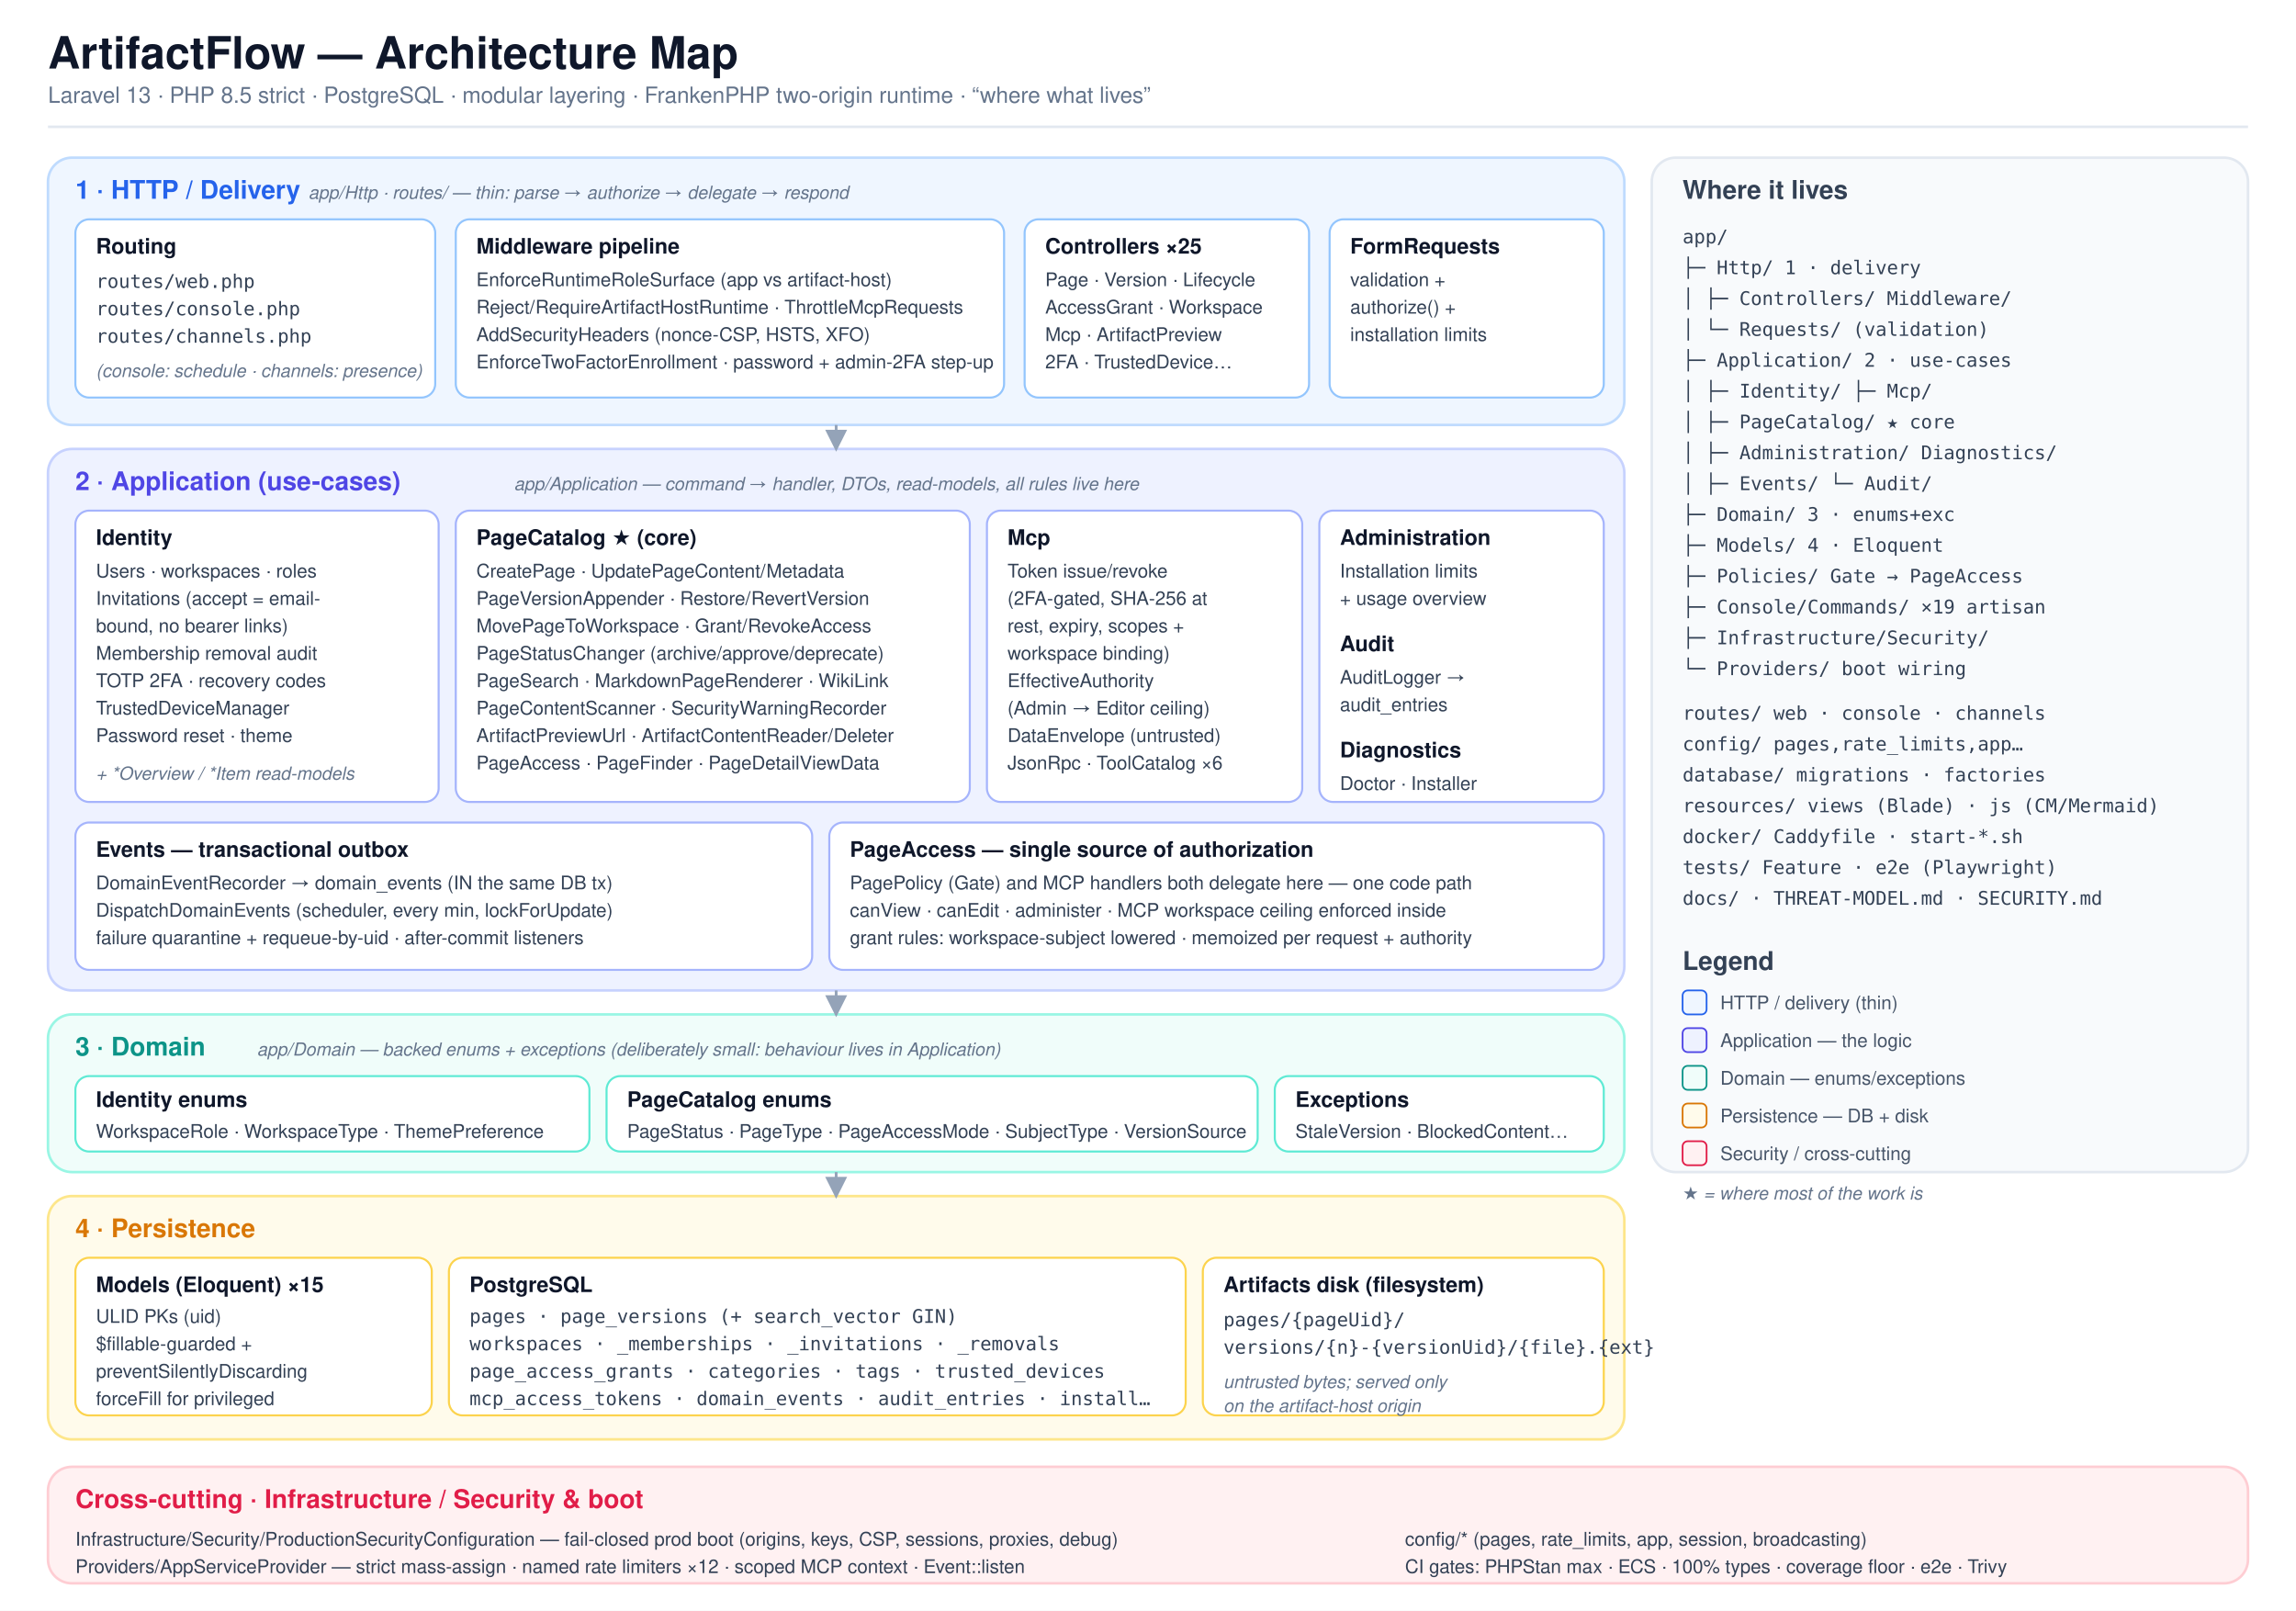
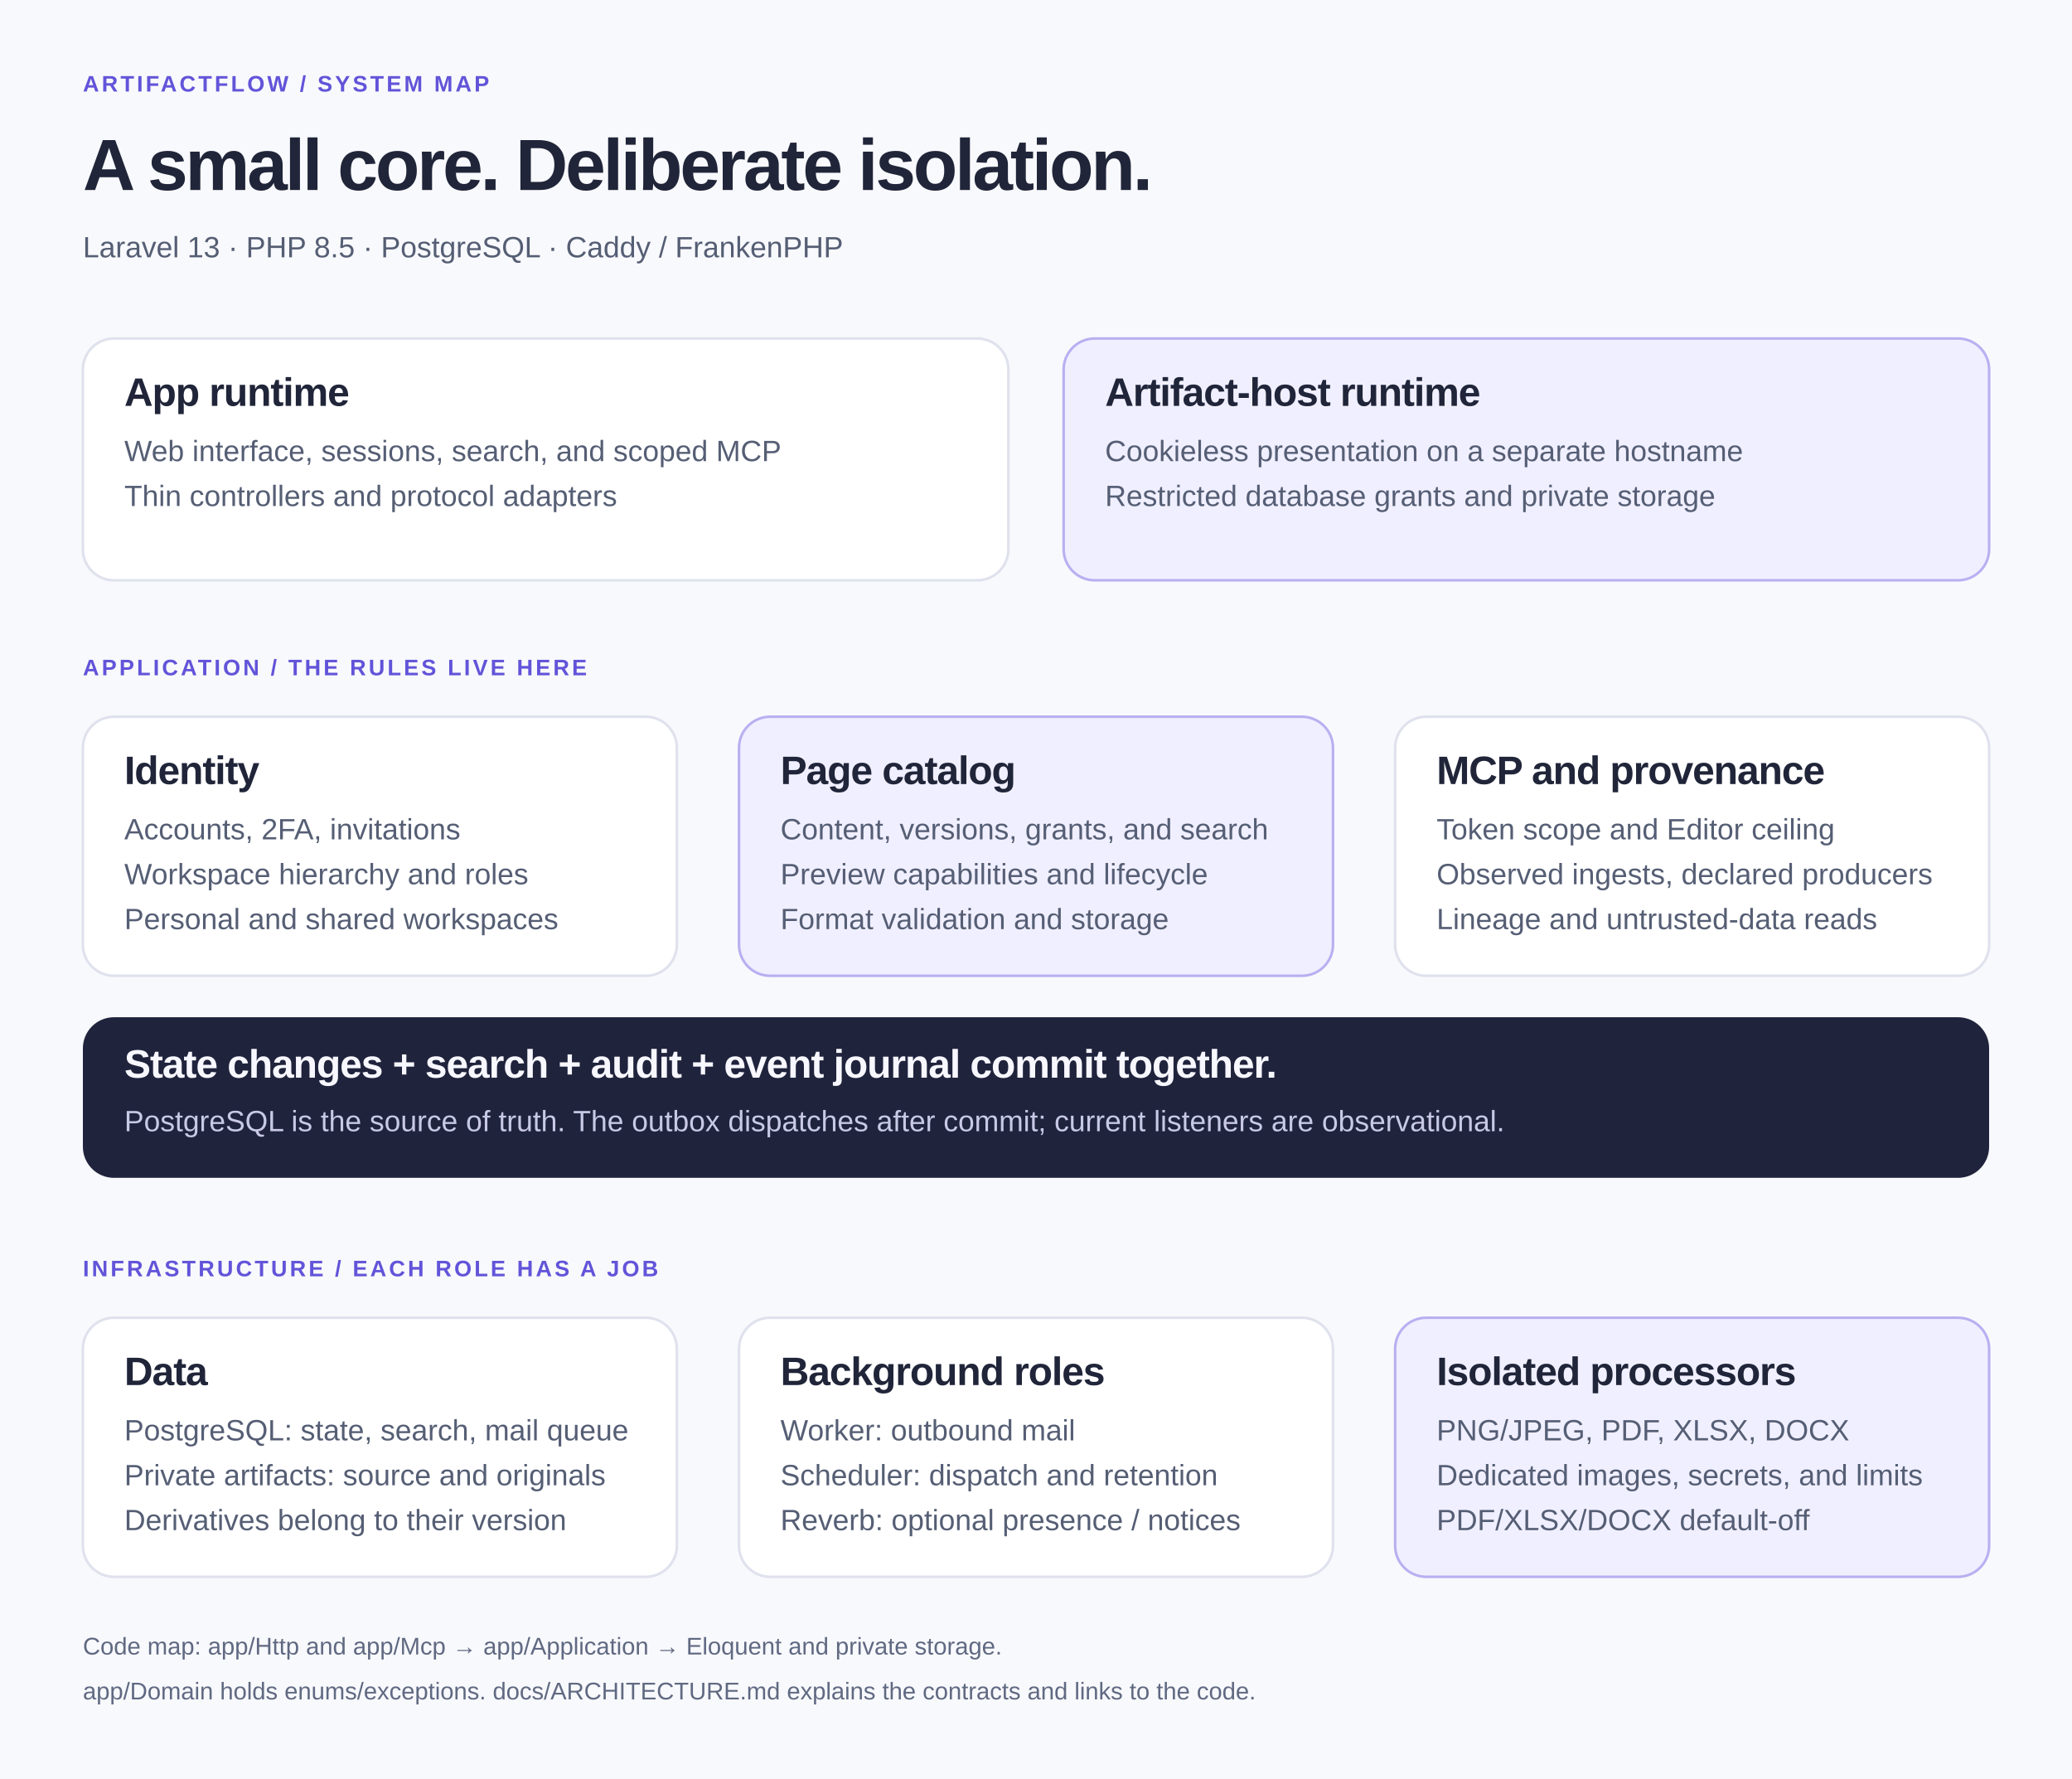
- <svg xmlns="http://www.w3.org/2000/svg" viewBox="0 0 1340 940" font-family="ui-sans-serif,Segoe UI,Helvetica,Arial,sans-serif">
+ <svg xmlns="http://www.w3.org/2000/svg" viewBox="0 0 1200 1030" role="img" aria-labelledby="title description">
  <style>
-     .bg{fill:#ffffff}
-     .title{font-size:26px;font-weight:700;fill:#0f172a}
-     .subtitle{font-size:13px;fill:#64748b}
-     .band{rx:14;stroke-width:1.5}
-     .bandlabel{font-size:15px;font-weight:700}
-     .box{rx:8;fill:#ffffff;stroke-width:1.2}
-     .h{font-size:12.5px;font-weight:700;fill:#0f172a}
-     .t{font-size:11px;fill:#334155}
-     .mono{font-family:ui-monospace,Menlo,Consolas,monospace;font-size:11px;fill:#334155}
-     .note{font-size:10.5px;font-style:italic;fill:#64748b}
-     .legend{font-size:11px;fill:#475569}
-     .arrow{stroke:#94a3b8;stroke-width:1.6;fill:none;marker-end:url(#a)}
+     text { font-family: -apple-system, BlinkMacSystemFont, "Segoe UI", Arial, sans-serif; fill: #202539; }
+     .background { fill: #f8f9fc; }
+     .card { fill: #fff; stroke: #dfe2ed; stroke-width: 1.5; }
+     .accent-card { fill: #f0efff; stroke: #b8b0f1; stroke-width: 1.5; }
+     .dark-card { fill: #20233c; }
+     .title { font-size: 42px; font-weight: 700; letter-spacing: -1.5px; }
+     .label { font-size: 13px; font-weight: 700; letter-spacing: 1.5px; fill: #6254d9; }
+     .heading { font-size: 23px; font-weight: 650; letter-spacing: -.5px; }
+     .body { font-size: 17px; fill: #555e74; }
+     .small { font-size: 14px; fill: #606982; }
+     .light { fill: #f7f7ff; }
+     .muted-light { fill: #c8c9e5; }
+     .rule { stroke: #dfe2ed; stroke-width: 1; }
+     .line { fill: none; stroke: #8c80e9; stroke-width: 2; marker-end: url(#arrow); }
+     .dot { fill: #7969e8; }
  </style>
  <defs>
-     <marker id="a" markerWidth="9" markerHeight="9" refX="7" refY="4" orient="auto">
-       <path d="M0 0L8 4L0 8z" fill="#94a3b8" />
+     <marker id="arrow" markerWidth="8" markerHeight="8" refX="6" refY="4" orient="auto">
+       <path d="M0 1 L6 4 L0 7" fill="none" stroke="#8c80e9" stroke-width="1.4" />
    </marker>
  </defs>
-   <rect class="bg" width="1340" height="940" />
-   <text class="title" x="28" y="40">ArtifactFlow — Architecture Map</text>
-   <text class="subtitle" x="28" y="60">Laravel 13 · PHP 8.5 strict · PostgreSQL · modular layering · FrankenPHP two-origin runtime · “where what lives”</text>
-   <line x1="28" y1="74" x2="1312" y2="74" stroke="#e2e8f0" stroke-width="1.5" />
-   <rect class="band" x="28" y="92" width="920" height="156" fill="#eff6ff" stroke="#bfdbfe" />
-   <text class="bandlabel" x="44" y="116" fill="#2563eb">1 · HTTP / Delivery</text>
-   <text class="note" x="180" y="116" fill="#2563eb">app/Http · routes/ — thin: parse → authorize → delegate → respond</text>
-   <rect class="box" x="44" y="128" width="210" height="104" stroke="#93c5fd" />
-   <text class="h" x="56" y="148">Routing</text>
-   <text class="mono" x="56" y="168">routes/web.php</text>
-   <text class="mono" x="56" y="184">routes/console.php</text>
-   <text class="mono" x="56" y="200">routes/channels.php</text>
-   <text class="note" x="56" y="220">(console: schedule · channels: presence)</text>
-   <rect class="box" x="266" y="128" width="320" height="104" stroke="#93c5fd" />
-   <text class="h" x="278" y="148">Middleware pipeline</text>
-   <text class="t" x="278" y="167">EnforceRuntimeRoleSurface (app vs artifact-host)</text>
-   <text class="t" x="278" y="183">Reject/RequireArtifactHostRuntime · ThrottleMcpRequests</text>
-   <text class="t" x="278" y="199">AddSecurityHeaders (nonce-CSP, HSTS, XFO)</text>
-   <text class="t" x="278" y="215">EnforceTwoFactorEnrollment · password + admin-2FA step-up</text>
-   <rect class="box" x="598" y="128" width="166" height="104" stroke="#93c5fd" />
-   <text class="h" x="610" y="148">Controllers ×25</text>
-   <text class="t" x="610" y="167">Page · Version · Lifecycle</text>
-   <text class="t" x="610" y="183">AccessGrant · Workspace</text>
-   <text class="t" x="610" y="199">Mcp · ArtifactPreview</text>
-   <text class="t" x="610" y="215">2FA · TrustedDevice…</text>
-   <rect class="box" x="776" y="128" width="160" height="104" stroke="#93c5fd" />
-   <text class="h" x="788" y="148">FormRequests</text>
-   <text class="t" x="788" y="167">validation +</text>
-   <text class="t" x="788" y="183">authorize() +</text>
-   <text class="t" x="788" y="199">installation limits</text>
-   <rect class="band" x="28" y="262" width="920" height="316" fill="#eef2ff" stroke="#c7d2fe" />
-   <text class="bandlabel" x="44" y="286" fill="#4f46e5">2 · Application (use-cases)</text>
-   <text class="note" x="300" y="286" fill="#4f46e5">app/Application — command → handler, DTOs, read-models, all rules live here</text>
-   <rect class="box" x="44" y="298" width="212" height="170" stroke="#a5b4fc" />
-   <text class="h" x="56" y="318">Identity</text>
-   <text class="t" x="56" y="337">Users · workspaces · roles</text>
-   <text class="t" x="56" y="353">Invitations (accept = email-</text>
-   <text class="t" x="56" y="369">bound, no bearer links)</text>
-   <text class="t" x="56" y="385">Membership removal audit</text>
-   <text class="t" x="56" y="401">TOTP 2FA · recovery codes</text>
-   <text class="t" x="56" y="417">TrustedDeviceManager</text>
-   <text class="t" x="56" y="433">Password reset · theme</text>
-   <text class="note" x="56" y="455">+ *Overview / *Item read-models</text>
-   <rect class="box" x="266" y="298" width="300" height="170" stroke="#a5b4fc" />
-   <text class="h" x="278" y="318">PageCatalog ★ (core)</text>
-   <text class="t" x="278" y="337">CreatePage · UpdatePageContent/Metadata</text>
-   <text class="t" x="278" y="353">PageVersionAppender · Restore/RevertVersion</text>
-   <text class="t" x="278" y="369">MovePageToWorkspace · Grant/RevokeAccess</text>
-   <text class="t" x="278" y="385">PageStatusChanger (archive/approve/deprecate)</text>
-   <text class="t" x="278" y="401">PageSearch · MarkdownPageRenderer · WikiLink</text>
-   <text class="t" x="278" y="417">PageContentScanner · SecurityWarningRecorder</text>
-   <text class="t" x="278" y="433">ArtifactPreviewUrl · ArtifactContentReader/Deleter</text>
-   <text class="t" x="278" y="449">PageAccess · PageFinder · PageDetailViewData</text>
-   <rect class="box" x="576" y="298" width="184" height="170" stroke="#a5b4fc" />
-   <text class="h" x="588" y="318">Mcp</text>
-   <text class="t" x="588" y="337">Token issue/revoke</text>
-   <text class="t" x="588" y="353">(2FA-gated, SHA-256 at</text>
-   <text class="t" x="588" y="369">rest, expiry, scopes +</text>
-   <text class="t" x="588" y="385">workspace binding)</text>
-   <text class="t" x="588" y="401">EffectiveAuthority</text>
-   <text class="t" x="588" y="417">(Admin → Editor ceiling)</text>
-   <text class="t" x="588" y="433">DataEnvelope (untrusted)</text>
-   <text class="t" x="588" y="449">JsonRpc · ToolCatalog ×6</text>
-   <rect class="box" x="770" y="298" width="166" height="170" stroke="#a5b4fc" />
-   <text class="h" x="782" y="318">Administration</text>
-   <text class="t" x="782" y="337">Installation limits</text>
-   <text class="t" x="782" y="353">+ usage overview</text>
-   <text class="h" x="782" y="380">Audit</text>
-   <text class="t" x="782" y="399">AuditLogger →</text>
-   <text class="t" x="782" y="415">audit_entries</text>
-   <text class="h" x="782" y="442">Diagnostics</text>
-   <text class="t" x="782" y="461">Doctor · Installer</text>
-   <rect class="box" x="44" y="480" width="430" height="86" stroke="#a5b4fc" fill="#f5f3ff" />
-   <text class="h" x="56" y="500">Events — transactional outbox</text>
-   <text class="t" x="56" y="519">DomainEventRecorder → domain_events (IN the same DB tx)</text>
-   <text class="t" x="56" y="535">DispatchDomainEvents (scheduler, every min, lockForUpdate)</text>
-   <text class="t" x="56" y="551">failure quarantine + requeue-by-uid · after-commit listeners</text>
-   <rect class="box" x="484" y="480" width="452" height="86" stroke="#a5b4fc" fill="#f5f3ff" />
-   <text class="h" x="496" y="500">PageAccess — single source of authorization</text>
-   <text class="t" x="496" y="519">PagePolicy (Gate) and MCP handlers both delegate here — one code path</text>
-   <text class="t" x="496" y="535">canView · canEdit · administer · MCP workspace ceiling enforced inside</text>
-   <text class="t" x="496" y="551">grant rules: workspace-subject lowered · memoized per request + authority</text>
-   <rect class="band" x="28" y="592" width="920" height="92" fill="#f0fdfa" stroke="#99f6e4" />
-   <text class="bandlabel" x="44" y="616" fill="#0d9488">3 · Domain</text>
-   <text class="note" x="150" y="616" fill="#0d9488">app/Domain — backed enums + exceptions (deliberately small: behaviour lives in Application)</text>
-   <rect class="box" x="44" y="628" width="300" height="44" stroke="#5eead4" />
-   <text class="h" x="56" y="646">Identity enums</text>
-   <text class="t" x="56" y="664">WorkspaceRole · WorkspaceType · ThemePreference</text>
-   <rect class="box" x="354" y="628" width="380" height="44" stroke="#5eead4" />
-   <text class="h" x="366" y="646">PageCatalog enums</text>
-   <text class="t" x="366" y="664">PageStatus · PageType · PageAccessMode · SubjectType · VersionSource</text>
-   <rect class="box" x="744" y="628" width="192" height="44" stroke="#5eead4" />
-   <text class="h" x="756" y="646">Exceptions</text>
-   <text class="t" x="756" y="664">StaleVersion · BlockedContent…</text>
-   <rect class="band" x="28" y="698" width="920" height="142" fill="#fffbeb" stroke="#fde68a" />
-   <text class="bandlabel" x="44" y="722" fill="#d97706">4 · Persistence</text>
-   <rect class="box" x="44" y="734" width="208" height="92" stroke="#fcd34d" />
-   <text class="h" x="56" y="754">Models (Eloquent) ×15</text>
-   <text class="t" x="56" y="772">ULID PKs (uid)</text>
-   <text class="t" x="56" y="788">$fillable-guarded +</text>
-   <text class="t" x="56" y="804">preventSilentlyDiscarding</text>
-   <text class="t" x="56" y="820">forceFill for privileged</text>
-   <rect class="box" x="262" y="734" width="430" height="92" stroke="#fcd34d" />
-   <text class="h" x="274" y="754">PostgreSQL</text>
-   <text class="mono" x="274" y="772">pages · page_versions (+ search_vector GIN)</text>
-   <text class="mono" x="274" y="788">workspaces · _memberships · _invitations · _removals</text>
-   <text class="mono" x="274" y="804">page_access_grants · categories · tags · trusted_devices</text>
-   <text class="mono" x="274" y="820">mcp_access_tokens · domain_events · audit_entries · install…</text>
-   <rect class="box" x="702" y="734" width="234" height="92" stroke="#fcd34d" />
-   <text class="h" x="714" y="754">Artifacts disk (filesystem)</text>
-   <text class="mono" x="714" y="774">pages/{pageUid}/</text>
-   <text class="mono" x="714" y="790">  versions/{n}-{versionUid}/{file}.{ext}</text>
-   <text class="note" x="714" y="810">untrusted bytes; served only</text>
-   <text class="note" x="714" y="824">on the artifact-host origin</text>
-   <rect class="band" x="28" y="856" width="1284" height="68" fill="#fff1f2" stroke="#fecdd3" />
-   <text class="bandlabel" x="44" y="880" fill="#e11d48">Cross-cutting · Infrastructure / Security &amp; boot</text>
-   <text class="t" x="44" y="902">Infrastructure/Security/ProductionSecurityConfiguration — fail-closed prod boot (origins, keys, CSP, sessions, proxies, debug)</text>
-   <text class="t" x="44" y="918">Providers/AppServiceProvider — strict mass-assign · named rate limiters ×12 · scoped MCP context · Event::listen</text>
-   <text class="t" x="820" y="902">config/* (pages, rate_limits, app, session, broadcasting)</text>
-   <text class="t" x="820" y="918">CI gates: PHPStan max · ECS · 100% types · coverage floor · e2e · Trivy</text>
-   <rect class="band" x="964" y="92" width="348" height="592" fill="#f8fafc" stroke="#e2e8f0" />
-   <text class="bandlabel" x="982" y="116" fill="#334155">Where it lives</text>
-   <text class="mono" x="982" y="142">app/</text>
-   <text class="mono" x="982" y="160">├─ Http/          1 · delivery</text>
-   <text class="mono" x="982" y="178">│  ├─ Controllers/  Middleware/</text>
-   <text class="mono" x="982" y="196">│  └─ Requests/   (validation)</text>
-   <text class="mono" x="982" y="214">├─ Application/    2 · use-cases</text>
-   <text class="mono" x="982" y="232">│  ├─ Identity/   ├─ Mcp/</text>
-   <text class="mono" x="982" y="250">│  ├─ PageCatalog/  ★ core</text>
-   <text class="mono" x="982" y="268">│  ├─ Administration/ Diagnostics/</text>
-   <text class="mono" x="982" y="286">│  ├─ Events/   └─ Audit/</text>
-   <text class="mono" x="982" y="304">├─ Domain/         3 · enums+exc</text>
-   <text class="mono" x="982" y="322">├─ Models/         4 · Eloquent</text>
-   <text class="mono" x="982" y="340">├─ Policies/       Gate → PageAccess</text>
-   <text class="mono" x="982" y="358">├─ Console/Commands/  ×19 artisan</text>
-   <text class="mono" x="982" y="376">├─ Infrastructure/Security/</text>
-   <text class="mono" x="982" y="394">└─ Providers/      boot wiring</text>
-   <text class="mono" x="982" y="420">routes/   web · console · channels</text>
-   <text class="mono" x="982" y="438">config/   pages,rate_limits,app…</text>
-   <text class="mono" x="982" y="456">database/ migrations · factories</text>
-   <text class="mono" x="982" y="474">resources/ views (Blade) · js (CM/Mermaid)</text>
-   <text class="mono" x="982" y="492">docker/   Caddyfile · start-*.sh</text>
-   <text class="mono" x="982" y="510">tests/    Feature · e2e (Playwright)</text>
-   <text class="mono" x="982" y="528">docs/ · THREAT-MODEL.md · SECURITY.md</text>
-   <text class="bandlabel" x="982" y="566" fill="#334155" font-size="13">Legend</text>
-   <rect x="982" y="578" width="14" height="14" rx="3" fill="#eff6ff" stroke="#2563eb" />
-   <text class="legend" x="1004" y="589">HTTP / delivery (thin)</text>
-   <rect x="982" y="600" width="14" height="14" rx="3" fill="#eef2ff" stroke="#4f46e5" />
-   <text class="legend" x="1004" y="611">Application — the logic</text>
-   <rect x="982" y="622" width="14" height="14" rx="3" fill="#f0fdfa" stroke="#0d9488" />
-   <text class="legend" x="1004" y="633">Domain — enums/exceptions</text>
-   <rect x="982" y="644" width="14" height="14" rx="3" fill="#fffbeb" stroke="#d97706" />
-   <text class="legend" x="1004" y="655">Persistence — DB + disk</text>
-   <rect x="982" y="666" width="14" height="14" rx="3" fill="#fff1f2" stroke="#e11d48" />
-   <text class="legend" x="1004" y="677">Security / cross-cutting</text>
-   <text class="note" x="982" y="700">★ = where most of the work is</text>
-   <path class="arrow" d="M488 248 L488 262" />
-   <path class="arrow" d="M488 578 L488 592" />
-   <path class="arrow" d="M488 684 L488 698" />
+   <rect class="background" width="1200" height="1030" />
+   <text class="label" x="48" y="53">ARTIFACTFLOW / SYSTEM MAP</text>
+   <text class="title" x="48" y="110">A small core. Deliberate isolation.</text>
+   <text class="body" x="48" y="149">Laravel 13 · PHP 8.5 · PostgreSQL · Caddy / FrankenPHP</text>
+   <rect class="card" x="48" y="196" width="536" height="140" rx="18" />
+   <text class="heading" x="72" y="235">App runtime</text>
+   <text class="body" x="72" y="267">Web interface, sessions, search, and scoped MCP</text>
+   <text class="body" x="72" y="293">Thin controllers and protocol adapters</text>
+   <rect class="accent-card" x="616" y="196" width="536" height="140" rx="18" />
+   <text class="heading" x="640" y="235">Artifact-host runtime</text>
+   <text class="body" x="640" y="267">Cookieless presentation on a separate hostname</text>
+   <text class="body" x="640" y="293">Restricted database grants and private storage</text>
+   <text class="label" x="48" y="391">APPLICATION / THE RULES LIVE HERE</text>
+   <rect class="card" x="48" y="415" width="344" height="150" rx="18" />
+   <text class="heading" x="72" y="454">Identity</text>
+   <text class="body" x="72" y="486">Accounts, 2FA, invitations</text>
+   <text class="body" x="72" y="512">Workspace hierarchy and roles</text>
+   <text class="body" x="72" y="538">Personal and shared workspaces</text>
+   <rect class="accent-card" x="428" y="415" width="344" height="150" rx="18" />
+   <text class="heading" x="452" y="454">Page catalog</text>
+   <text class="body" x="452" y="486">Content, versions, grants, and search</text>
+   <text class="body" x="452" y="512">Preview capabilities and lifecycle</text>
+   <text class="body" x="452" y="538">Format validation and storage</text>
+   <rect class="card" x="808" y="415" width="344" height="150" rx="18" />
+   <text class="heading" x="832" y="454">MCP and provenance</text>
+   <text class="body" x="832" y="486">Token scope and Editor ceiling</text>
+   <text class="body" x="832" y="512">Observed ingests, declared producers</text>
+   <text class="body" x="832" y="538">Lineage and untrusted-data reads</text>
+   <rect class="dark-card" x="48" y="589" width="1104" height="93" rx="18" />
+   <text class="heading light" x="72" y="624">State changes + search + audit + event journal commit together.</text>
+   <text class="body muted-light" x="72" y="655">PostgreSQL is the source of truth. The outbox dispatches after commit; current listeners are observational.</text>
+   <text class="label" x="48" y="739">INFRASTRUCTURE / EACH ROLE HAS A JOB</text>
+   <rect class="card" x="48" y="763" width="344" height="150" rx="18" />
+   <text class="heading" x="72" y="802">Data</text>
+   <text class="body" x="72" y="834">PostgreSQL: state, search, mail queue</text>
+   <text class="body" x="72" y="860">Private artifacts: source and originals</text>
+   <text class="body" x="72" y="886">Derivatives belong to their version</text>
+   <rect class="card" x="428" y="763" width="344" height="150" rx="18" />
+   <text class="heading" x="452" y="802">Background roles</text>
+   <text class="body" x="452" y="834">Worker: outbound mail</text>
+   <text class="body" x="452" y="860">Scheduler: dispatch and retention</text>
+   <text class="body" x="452" y="886">Reverb: optional presence / notices</text>
+   <rect class="accent-card" x="808" y="763" width="344" height="150" rx="18" />
+   <text class="heading" x="832" y="802">Isolated processors</text>
+   <text class="body" x="832" y="834">PNG/JPEG, PDF, XLSX, DOCX</text>
+   <text class="body" x="832" y="860">Dedicated images, secrets, and limits</text>
+   <text class="body" x="832" y="886">PDF/XLSX/DOCX default-off</text>
+   <text class="small" x="48" y="958">Code map: app/Http and app/Mcp → app/Application → Eloquent and private storage.</text>
+   <text class="small" x="48" y="984">app/Domain holds enums/exceptions. docs/ARCHITECTURE.md explains the contracts and links to the code.</text>
</svg>
